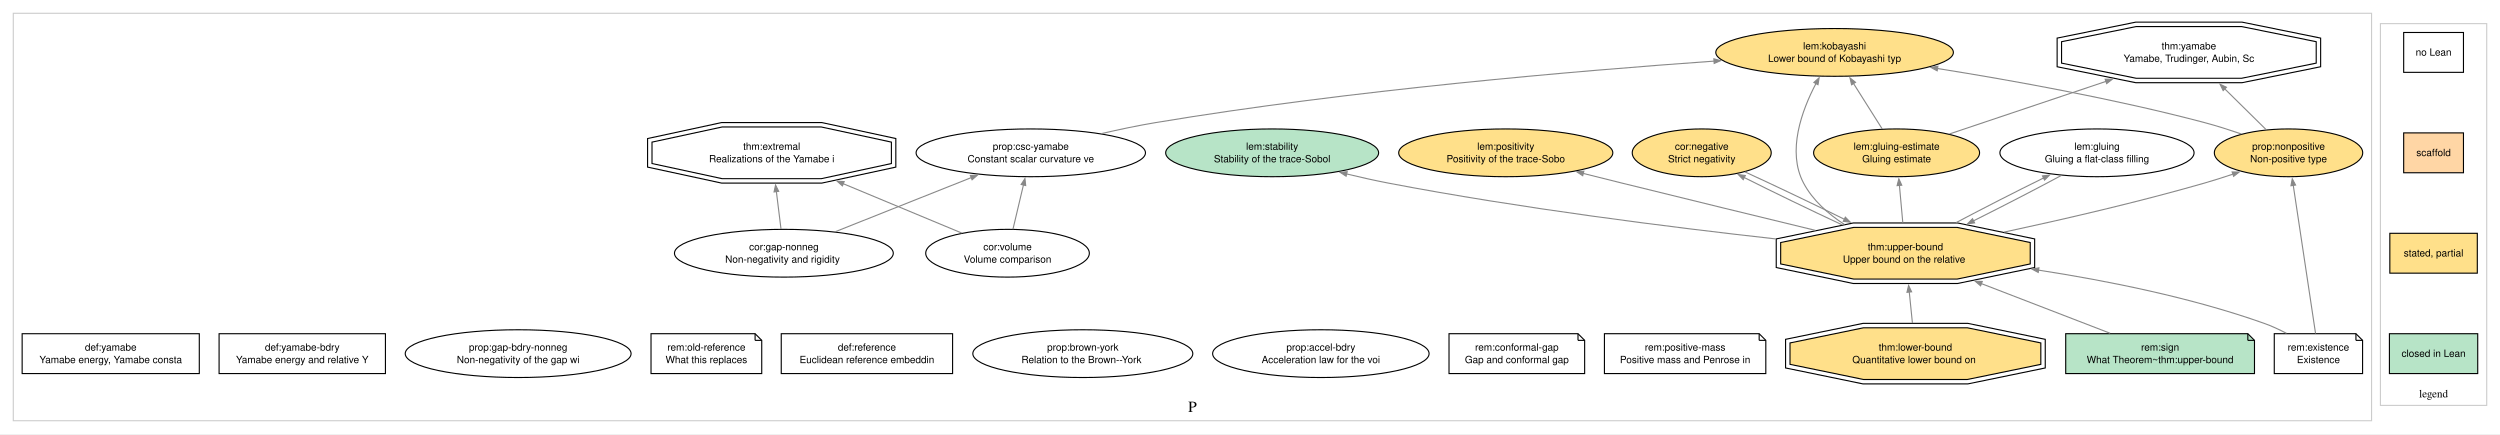
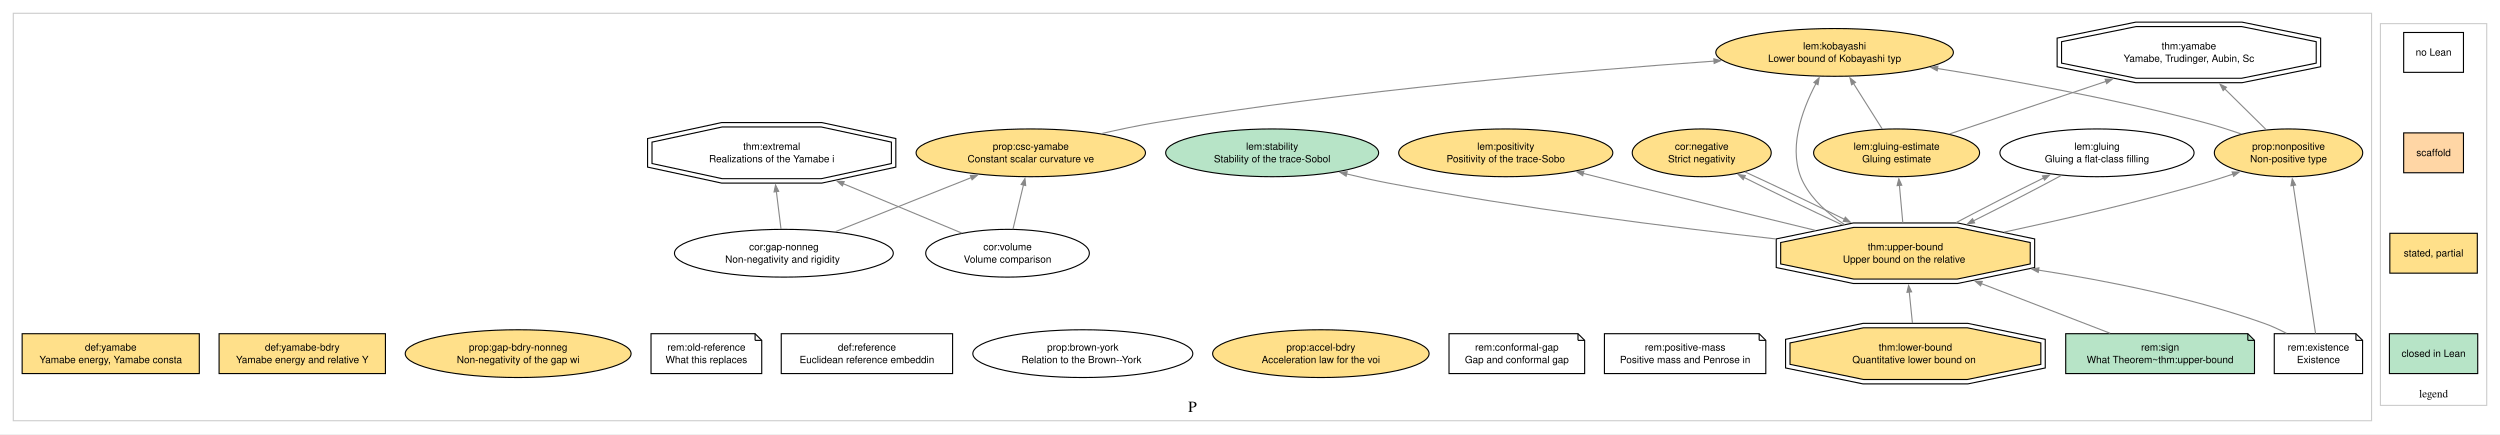
<svg xmlns="http://www.w3.org/2000/svg" width="2258pt" height="392pt" viewBox="0.00 0.00 2258.00 392.00">
  <g id="graph0" class="graph" transform="scale(1 1) rotate(0) translate(4 388)">
    <polygon fill="white" stroke="none" points="-4,4 -4,-388 2254,-388 2254,4 -4,4" />
    <g id="clust1" class="cluster">
      <polygon fill="none" stroke="#cccccc" points="8,-8 8,-376 2138,-376 2138,-8 8,-8" />
      <text xml:space="preserve" text-anchor="middle" x="1073" y="-15.95" font-family="Times,serif" font-size="14.00">P</text>
    </g>
    <g id="clust2" class="cluster">
      <polygon fill="none" stroke="#cccccc" points="2146,-21.84 2146,-366.66 2242,-366.66 2242,-21.84 2146,-21.84" />
      <text xml:space="preserve" text-anchor="middle" x="2194" y="-29.09" font-family="Times,serif" font-size="10.00">legend</text>
    </g>
    <g id="node1" class="node">
-       <polygon fill="#ffffff" stroke="black" points="176,-86.59 16,-86.59 16,-50.59 176,-50.59 176,-86.59" />
+       <polygon fill="#ffe08a" stroke="black" points="176,-86.59 16,-86.59 16,-50.59 176,-50.59 176,-86.59" />
      <text xml:space="preserve" text-anchor="middle" x="96" y="-71.29" font-family="Helvetica,sans-Serif" font-size="9.00">def:yamabe</text>
      <text xml:space="preserve" text-anchor="middle" x="96" y="-60.04" font-family="Helvetica,sans-Serif" font-size="9.00">Yamabe energy, Yamabe consta</text>
    </g>
    <g id="node2" class="node">
      <polygon fill="#ffffff" stroke="black" points="2088,-330.99 2088,-350.33 2020.63,-364 1925.37,-364 1858,-350.33 1858,-330.99 1925.37,-317.31 2020.63,-317.31 2088,-330.99" />
      <polygon fill="none" stroke="black" points="2092,-327.72 2092,-353.59 2021.03,-368 1924.97,-368 1854,-353.59 1854,-327.72 1924.97,-313.31 2021.03,-313.31 2092,-327.72" />
      <text xml:space="preserve" text-anchor="middle" x="1973" y="-343.36" font-family="Helvetica,sans-Serif" font-size="9.00">thm:yamabe</text>
      <text xml:space="preserve" text-anchor="middle" x="1973" y="-332.11" font-family="Helvetica,sans-Serif" font-size="9.00">Yamabe, Trudinger, Aubin, Sc</text>
    </g>
    <g id="node3" class="node">
-       <ellipse fill="#ffffff" stroke="black" cx="927" cy="-249.97" rx="103.59" ry="21.57" />
+       <ellipse fill="#ffe08a" stroke="black" cx="927" cy="-249.97" rx="103.59" ry="21.57" />
      <text xml:space="preserve" text-anchor="middle" x="927" y="-252.67" font-family="Helvetica,sans-Serif" font-size="9.00">prop:csc-yamabe</text>
      <text xml:space="preserve" text-anchor="middle" x="927" y="-241.42" font-family="Helvetica,sans-Serif" font-size="9.00">Constant scalar curvature ve</text>
    </g>
    <g id="node21" class="node">
      <ellipse fill="#ffe08a" stroke="black" cx="1653" cy="-340.66" rx="107.3" ry="21.57" />
      <text xml:space="preserve" text-anchor="middle" x="1653" y="-343.36" font-family="Helvetica,sans-Serif" font-size="9.00">lem:kobayashi</text>
      <text xml:space="preserve" text-anchor="middle" x="1653" y="-332.11" font-family="Helvetica,sans-Serif" font-size="9.00">Lower bound of Kobayashi typ</text>
    </g>
    <g id="edge1" class="edge">
      <path fill="none" stroke="#888888" d="M990.95,-267.38C1006.9,-271.05 1024,-274.65 1040,-277.31 1215.36,-306.55 1421.38,-324.1 1544.35,-332.81" />
      <polygon fill="#888888" stroke="#888888" points="1543.95,-334.89 1550.08,-333.22 1544.25,-330.7 1543.95,-334.89" />
    </g>
    <g id="node4" class="node">
      <polygon fill="#ffffff" stroke="black" points="801.11,-240.3 801.11,-259.64 737.78,-273.31 648.22,-273.31 584.89,-259.64 584.89,-240.3 648.22,-226.62 737.78,-226.62 801.11,-240.3" />
      <polygon fill="none" stroke="black" points="805.11,-237.07 805.11,-262.87 738.21,-277.31 647.79,-277.31 580.89,-262.87 580.89,-237.07 647.79,-222.62 738.21,-222.62 805.11,-237.07" />
      <text xml:space="preserve" text-anchor="middle" x="693" y="-252.67" font-family="Helvetica,sans-Serif" font-size="9.00">thm:extremal</text>
      <text xml:space="preserve" text-anchor="middle" x="693" y="-241.42" font-family="Helvetica,sans-Serif" font-size="9.00">Realizations of the Yamabe i</text>
    </g>
    <g id="node5" class="node">
      <ellipse fill="#ffffff" stroke="black" cx="704" cy="-159.28" rx="98.82" ry="21.57" />
      <text xml:space="preserve" text-anchor="middle" x="704" y="-161.98" font-family="Helvetica,sans-Serif" font-size="9.00">cor:gap-nonneg</text>
      <text xml:space="preserve" text-anchor="middle" x="704" y="-150.73" font-family="Helvetica,sans-Serif" font-size="9.00">Non-negativity and rigidity </text>
    </g>
    <g id="edge2" class="edge">
      <path fill="none" stroke="#888888" d="M750.48,-178.76C786.29,-193.01 835.85,-212.72 873.35,-227.63" />
      <polygon fill="#888888" stroke="#888888" points="872.44,-229.53 878.79,-229.8 873.99,-225.63 872.44,-229.53" />
    </g>
    <g id="edge3" class="edge">
      <path fill="none" stroke="#888888" d="M701.39,-181.3C700.14,-191.38 698.61,-203.72 697.2,-215.08" />
      <polygon fill="#888888" stroke="#888888" points="695.14,-214.66 696.48,-220.87 699.31,-215.18 695.14,-214.66" />
    </g>
    <g id="node6" class="node">
      <ellipse fill="#ffffff" stroke="black" cx="906" cy="-159.28" rx="73.89" ry="21.57" />
      <text xml:space="preserve" text-anchor="middle" x="906" y="-161.98" font-family="Helvetica,sans-Serif" font-size="9.00">cor:volume</text>
      <text xml:space="preserve" text-anchor="middle" x="906" y="-150.73" font-family="Helvetica,sans-Serif" font-size="9.00">Volume comparison</text>
    </g>
    <g id="edge4" class="edge">
      <path fill="none" stroke="#888888" d="M910.87,-180.85C913.71,-192.85 917.34,-208.16 920.43,-221.21" />
      <polygon fill="#888888" stroke="#888888" points="918.31,-221.38 921.73,-226.73 922.4,-220.41 918.31,-221.38" />
    </g>
    <g id="edge5" class="edge">
      <path fill="none" stroke="#888888" d="M864.68,-177.49C834.28,-190.14 792.38,-207.59 757.58,-222.08" />
      <polygon fill="#888888" stroke="#888888" points="756.85,-220.11 752.11,-224.35 758.46,-223.99 756.85,-220.11" />
    </g>
    <g id="node7" class="node">
-       <polygon fill="#ffffff" stroke="black" points="344.12,-86.59 193.88,-86.59 193.88,-50.59 344.12,-50.59 344.12,-86.59" />
+       <polygon fill="#ffe08a" stroke="black" points="344.12,-86.59 193.88,-86.59 193.88,-50.59 344.12,-50.59 344.12,-86.59" />
      <text xml:space="preserve" text-anchor="middle" x="269" y="-71.29" font-family="Helvetica,sans-Serif" font-size="9.00">def:yamabe-bdry</text>
      <text xml:space="preserve" text-anchor="middle" x="269" y="-60.04" font-family="Helvetica,sans-Serif" font-size="9.00">Yamabe energy and relative Y</text>
    </g>
    <g id="node8" class="node">
-       <ellipse fill="#ffffff" stroke="black" cx="464" cy="-68.59" rx="102" ry="21.57" />
+       <ellipse fill="#ffe08a" stroke="black" cx="464" cy="-68.59" rx="102" ry="21.57" />
      <text xml:space="preserve" text-anchor="middle" x="464" y="-71.29" font-family="Helvetica,sans-Serif" font-size="9.00">prop:gap-bdry-nonneg</text>
      <text xml:space="preserve" text-anchor="middle" x="464" y="-60.04" font-family="Helvetica,sans-Serif" font-size="9.00">Non-negativity of the gap wi</text>
    </g>
    <g id="node9" class="node">
      <polygon fill="#ffffff" stroke="black" points="678,-86.59 584,-86.59 584,-50.59 684,-50.59 684,-80.59 678,-86.59" />
      <polyline fill="none" stroke="black" points="678,-86.59 678,-80.59" />
      <polyline fill="none" stroke="black" points="684,-80.59 678,-80.59" />
      <text xml:space="preserve" text-anchor="middle" x="634" y="-71.29" font-family="Helvetica,sans-Serif" font-size="9.00">rem:old-reference</text>
      <text xml:space="preserve" text-anchor="middle" x="634" y="-60.04" font-family="Helvetica,sans-Serif" font-size="9.00">What this replaces</text>
    </g>
    <g id="node10" class="node">
      <polygon fill="#ffffff" stroke="black" points="856.38,-86.59 701.62,-86.59 701.62,-50.59 856.38,-50.59 856.38,-86.59" />
      <text xml:space="preserve" text-anchor="middle" x="779" y="-71.29" font-family="Helvetica,sans-Serif" font-size="9.00">def:reference</text>
      <text xml:space="preserve" text-anchor="middle" x="779" y="-60.04" font-family="Helvetica,sans-Serif" font-size="9.00">Euclidean reference embeddin</text>
    </g>
    <g id="node11" class="node">
      <ellipse fill="#ffffff" stroke="black" cx="974" cy="-68.59" rx="99.35" ry="21.57" />
      <text xml:space="preserve" text-anchor="middle" x="974" y="-71.29" font-family="Helvetica,sans-Serif" font-size="9.00">prop:brown-york</text>
      <text xml:space="preserve" text-anchor="middle" x="974" y="-60.04" font-family="Helvetica,sans-Serif" font-size="9.00">Relation to the Brown--York </text>
    </g>
    <g id="node12" class="node">
-       <ellipse fill="#ffffff" stroke="black" cx="1189" cy="-68.59" rx="97.76" ry="21.57" />
+       <ellipse fill="#ffe08a" stroke="black" cx="1189" cy="-68.59" rx="97.76" ry="21.57" />
      <text xml:space="preserve" text-anchor="middle" x="1189" y="-71.29" font-family="Helvetica,sans-Serif" font-size="9.00">prop:accel-bdry</text>
      <text xml:space="preserve" text-anchor="middle" x="1189" y="-60.04" font-family="Helvetica,sans-Serif" font-size="9.00">Acceleration law for the voi</text>
    </g>
    <g id="node13" class="node">
      <polygon fill="#ffffff" stroke="black" points="1421.25,-86.59 1304.75,-86.59 1304.75,-50.59 1427.25,-50.59 1427.25,-80.59 1421.25,-86.59" />
      <polyline fill="none" stroke="black" points="1421.25,-86.59 1421.25,-80.59" />
      <polyline fill="none" stroke="black" points="1427.25,-80.59 1421.25,-80.59" />
      <text xml:space="preserve" text-anchor="middle" x="1366" y="-71.29" font-family="Helvetica,sans-Serif" font-size="9.00">rem:conformal-gap</text>
      <text xml:space="preserve" text-anchor="middle" x="1366" y="-60.04" font-family="Helvetica,sans-Serif" font-size="9.00">Gap and conformal gap</text>
    </g>
    <g id="node14" class="node">
      <polygon fill="#ffffff" stroke="black" points="1584.88,-86.59 1445.12,-86.59 1445.12,-50.59 1590.88,-50.59 1590.88,-80.59 1584.88,-86.59" />
      <polyline fill="none" stroke="black" points="1584.88,-86.59 1584.88,-80.59" />
      <polyline fill="none" stroke="black" points="1590.88,-80.59 1584.88,-80.59" />
      <text xml:space="preserve" text-anchor="middle" x="1518" y="-71.29" font-family="Helvetica,sans-Serif" font-size="9.00">rem:positive-mass</text>
      <text xml:space="preserve" text-anchor="middle" x="1518" y="-60.04" font-family="Helvetica,sans-Serif" font-size="9.00">Positive mass and Penrose in</text>
    </g>
    <g id="node15" class="node">
      <ellipse fill="#ffe08a" stroke="black" cx="2063" cy="-249.97" rx="67" ry="21.57" />
      <text xml:space="preserve" text-anchor="middle" x="2063" y="-252.67" font-family="Helvetica,sans-Serif" font-size="9.00">prop:nonpositive</text>
      <text xml:space="preserve" text-anchor="middle" x="2063" y="-241.42" font-family="Helvetica,sans-Serif" font-size="9.00">Non-positive type</text>
    </g>
    <g id="edge6" class="edge">
      <path fill="none" stroke="#888888" d="M2043.03,-270.65C2031.97,-281.55 2017.96,-295.35 2005.38,-307.75" />
      <polygon fill="#888888" stroke="#888888" points="2003.96,-306.19 2001.16,-311.9 2006.91,-309.19 2003.96,-306.19" />
    </g>
    <g id="edge7" class="edge">
      <path fill="none" stroke="#888888" d="M2020.34,-267.01C2009.56,-270.71 1997.93,-274.41 1987,-277.31 1906.54,-298.64 1813.3,-315.4 1745.82,-326.14" />
      <polygon fill="#888888" stroke="#888888" points="1745.64,-324.04 1740.04,-327.06 1746.3,-328.19 1745.64,-324.04" />
    </g>
    <g id="node16" class="node">
      <polygon fill="#ffffff" stroke="black" points="2123.88,-86.59 2050.12,-86.59 2050.12,-50.59 2129.88,-50.59 2129.88,-80.59 2123.88,-86.59" />
      <polyline fill="none" stroke="black" points="2123.88,-86.59 2123.88,-80.59" />
      <polyline fill="none" stroke="black" points="2129.88,-80.59 2123.88,-80.59" />
      <text xml:space="preserve" text-anchor="middle" x="2090" y="-71.29" font-family="Helvetica,sans-Serif" font-size="9.00">rem:existence</text>
      <text xml:space="preserve" text-anchor="middle" x="2090" y="-60.04" font-family="Helvetica,sans-Serif" font-size="9.00">Existence</text>
    </g>
    <g id="edge8" class="edge">
      <path fill="none" stroke="#888888" d="M2087.41,-86.79C2082.75,-117.78 2072.89,-183.27 2067.23,-220.86" />
      <polygon fill="#888888" stroke="#888888" points="2065.2,-220.24 2066.38,-226.49 2069.35,-220.87 2065.2,-220.24" />
    </g>
    <g id="node17" class="node">
      <polygon fill="#ffe08a" stroke="black" points="1829.7,-149.61 1829.7,-168.95 1763.68,-182.62 1670.32,-182.62 1604.3,-168.95 1604.3,-149.61 1670.32,-135.94 1763.68,-135.94 1829.7,-149.61" />
      <polygon fill="none" stroke="black" points="1833.7,-146.36 1833.7,-172.21 1764.09,-186.62 1669.91,-186.62 1600.3,-172.21 1600.3,-146.36 1669.91,-131.94 1764.09,-131.94 1833.7,-146.36" />
      <text xml:space="preserve" text-anchor="middle" x="1717" y="-161.98" font-family="Helvetica,sans-Serif" font-size="9.00">thm:upper-bound</text>
      <text xml:space="preserve" text-anchor="middle" x="1717" y="-150.73" font-family="Helvetica,sans-Serif" font-size="9.00">Upper bound on the relative </text>
    </g>
    <g id="edge9" class="edge">
      <path fill="none" stroke="#888888" d="M2061.13,-86.97C2054.67,-90.33 2047.73,-93.54 2041,-95.94 1975.39,-119.27 1899.03,-134.5 1836.93,-144.06" />
      <polygon fill="#888888" stroke="#888888" points="1836.93,-141.94 1831.31,-144.92 1837.56,-146.09 1836.93,-141.94" />
    </g>
    <g id="edge11" class="edge">
      <path fill="none" stroke="#888888" d="M1806.08,-178.35C1859.01,-189.7 1927.25,-205.42 1987,-222.62 1995.39,-225.04 2004.21,-227.84 2012.75,-230.71" />
      <polygon fill="#888888" stroke="#888888" points="2012.06,-232.69 2018.42,-232.63 2013.41,-228.71 2012.06,-232.69" />
    </g>
    <g id="node18" class="node">
      <ellipse fill="#ffe08a" stroke="black" cx="1533" cy="-249.97" rx="62.76" ry="21.57" />
      <text xml:space="preserve" text-anchor="middle" x="1533" y="-252.67" font-family="Helvetica,sans-Serif" font-size="9.00">cor:negative</text>
      <text xml:space="preserve" text-anchor="middle" x="1533" y="-241.42" font-family="Helvetica,sans-Serif" font-size="9.00">Strict negativity</text>
    </g>
    <g id="edge10" class="edge">
      <path fill="none" stroke="#888888" d="M1659.62,-184.99C1630.89,-198.39 1596.93,-214.81 1571.36,-227.65" />
      <polygon fill="#888888" stroke="#888888" points="1570.48,-225.74 1566.07,-230.32 1572.37,-229.49 1570.48,-225.74" />
    </g>
    <g id="edge12" class="edge">
      <path fill="none" stroke="#888888" d="M1661.86,-185.26C1647.23,-194.75 1633.23,-207.11 1625,-222.62 1609.82,-251.26 1623.32,-288.17 1636.31,-312.8" />
      <polygon fill="#888888" stroke="#888888" points="1634.31,-313.52 1639.04,-317.77 1638,-311.5 1634.31,-313.52" />
    </g>
    <g id="node22" class="node">
      <ellipse fill="#ffe08a" stroke="black" cx="1709" cy="-249.97" rx="74.95" ry="21.57" />
      <text xml:space="preserve" text-anchor="middle" x="1709" y="-252.67" font-family="Helvetica,sans-Serif" font-size="9.00">lem:gluing-estimate</text>
      <text xml:space="preserve" text-anchor="middle" x="1709" y="-241.42" font-family="Helvetica,sans-Serif" font-size="9.00">Gluing estimate</text>
    </g>
    <g id="edge14" class="edge">
      <path fill="none" stroke="#888888" d="M1714.6,-186.89C1713.63,-197.59 1712.52,-209.93 1711.54,-220.78" />
      <polygon fill="#888888" stroke="#888888" points="1709.47,-220.34 1711.03,-226.5 1713.66,-220.72 1709.47,-220.34" />
    </g>
    <g id="node23" class="node">
      <ellipse fill="#ffffff" stroke="black" cx="1890" cy="-249.97" rx="87.68" ry="21.57" />
      <text xml:space="preserve" text-anchor="middle" x="1890" y="-252.67" font-family="Helvetica,sans-Serif" font-size="9.00">lem:gluing</text>
      <text xml:space="preserve" text-anchor="middle" x="1890" y="-241.42" font-family="Helvetica,sans-Serif" font-size="9.00">Gluing a flat-class filling</text>
    </g>
    <g id="edge13" class="edge">
      <path fill="none" stroke="#888888" d="M1762.66,-186.89C1787.1,-199.82 1817.13,-215.15 1841.93,-227.35" />
      <polygon fill="#888888" stroke="#888888" points="1840.77,-229.12 1847.08,-229.87 1842.62,-225.35 1840.77,-229.12" />
    </g>
    <g id="node24" class="node">
      <ellipse fill="#b7e4c7" stroke="black" cx="1145" cy="-249.97" rx="96.17" ry="21.57" />
      <text xml:space="preserve" text-anchor="middle" x="1145" y="-252.67" font-family="Helvetica,sans-Serif" font-size="9.00">lem:stability</text>
      <text xml:space="preserve" text-anchor="middle" x="1145" y="-241.42" font-family="Helvetica,sans-Serif" font-size="9.00">Stability of the trace-Sobol</text>
    </g>
    <g id="edge15" class="edge">
      <path fill="none" stroke="#888888" d="M1599.82,-172.21C1505.01,-182.75 1368.29,-199.96 1250,-222.62 1237.73,-224.97 1224.76,-227.88 1212.27,-230.89" />
      <polygon fill="#888888" stroke="#888888" points="1211.78,-228.85 1206.45,-232.32 1212.78,-232.93 1211.78,-228.85" />
    </g>
    <g id="node25" class="node">
      <ellipse fill="#ffe08a" stroke="black" cx="1356" cy="-249.97" rx="96.7" ry="21.57" />
      <text xml:space="preserve" text-anchor="middle" x="1356" y="-252.67" font-family="Helvetica,sans-Serif" font-size="9.00">lem:positivity</text>
      <text xml:space="preserve" text-anchor="middle" x="1356" y="-241.42" font-family="Helvetica,sans-Serif" font-size="9.00">Positivity of the trace-Sobo</text>
    </g>
    <g id="edge16" class="edge">
      <path fill="none" stroke="#888888" d="M1635.68,-179.93C1585.35,-192.13 1519.39,-208.19 1461,-222.62 1449.67,-225.43 1437.65,-228.42 1425.96,-231.35" />
      <polygon fill="#888888" stroke="#888888" points="1425.5,-229.29 1420.19,-232.79 1426.52,-233.37 1425.5,-229.29" />
    </g>
    <g id="edge17" class="edge">
      <path fill="none" stroke="#888888" d="M1572.05,-232.73C1598.27,-220.76 1633.08,-204.15 1662.06,-189.85" />
      <polygon fill="#888888" stroke="#888888" points="1662.72,-191.87 1667.17,-187.32 1660.86,-188.1 1662.72,-191.87" />
    </g>
    <g id="node19" class="node">
      <polygon fill="#b7e4c7" stroke="black" points="2026.25,-86.59 1861.75,-86.59 1861.75,-50.59 2032.25,-50.59 2032.25,-80.59 2026.25,-86.59" />
      <polyline fill="none" stroke="black" points="2026.25,-86.59 2026.25,-80.59" />
      <polyline fill="none" stroke="black" points="2032.25,-80.59 2026.25,-80.59" />
      <text xml:space="preserve" text-anchor="middle" x="1947" y="-71.29" font-family="Helvetica,sans-Serif" font-size="9.00">rem:sign</text>
      <text xml:space="preserve" text-anchor="middle" x="1947" y="-60.04" font-family="Helvetica,sans-Serif" font-size="9.00">What Theorem~thm:upper-bound</text>
    </g>
    <g id="edge18" class="edge">
      <path fill="none" stroke="#888888" d="M1901.83,-87.01C1868.7,-99.78 1823.13,-117.36 1785.53,-131.86" />
      <polygon fill="#888888" stroke="#888888" points="1784.86,-129.86 1780.01,-133.98 1786.37,-133.78 1784.86,-129.86" />
    </g>
    <g id="node20" class="node">
      <polygon fill="#ffe08a" stroke="black" points="1839.27,-58.92 1839.27,-78.26 1772.92,-91.94 1679.08,-91.94 1612.73,-78.26 1612.73,-58.92 1679.08,-45.25 1772.92,-45.25 1839.27,-58.92" />
      <polygon fill="none" stroke="black" points="1843.27,-55.66 1843.27,-81.52 1773.33,-95.94 1678.67,-95.94 1608.73,-81.52 1608.73,-55.66 1678.67,-41.25 1773.33,-41.25 1843.27,-55.66" />
      <text xml:space="preserve" text-anchor="middle" x="1726" y="-71.29" font-family="Helvetica,sans-Serif" font-size="9.00">thm:lower-bound</text>
      <text xml:space="preserve" text-anchor="middle" x="1726" y="-60.04" font-family="Helvetica,sans-Serif" font-size="9.00">Quantitative lower bound on </text>
    </g>
    <g id="edge19" class="edge">
      <path fill="none" stroke="#888888" d="M1723.3,-96.2C1722.4,-105.06 1721.39,-115.05 1720.44,-124.38" />
      <polygon fill="#888888" stroke="#888888" points="1718.37,-124 1719.85,-130.18 1722.55,-124.43 1718.37,-124" />
    </g>
    <g id="edge20" class="edge">
      <path fill="none" stroke="#888888" d="M1756.81,-267.03C1796.24,-280.28 1852.88,-299.3 1898.29,-314.56" />
      <polygon fill="#888888" stroke="#888888" points="1897.4,-316.47 1903.75,-316.39 1898.74,-312.49 1897.4,-316.47" />
    </g>
    <g id="edge21" class="edge">
      <path fill="none" stroke="#888888" d="M1696.01,-271.54C1688.29,-283.76 1678.41,-299.41 1670.07,-312.62" />
      <polygon fill="#888888" stroke="#888888" points="1668.35,-311.42 1666.92,-317.61 1671.9,-313.66 1668.35,-311.42" />
    </g>
    <g id="edge22" class="edge">
      <path fill="none" stroke="#888888" d="M1857.82,-229.55C1835.54,-217.55 1805.3,-201.93 1778.52,-188.57" />
      <polygon fill="#888888" stroke="#888888" points="1779.45,-186.69 1773.15,-185.9 1777.58,-190.45 1779.45,-186.69" />
    </g>
    <g id="node26" class="node">
      <polygon fill="#b7e4c7" stroke="black" points="2233.88,-86.59 2154.12,-86.59 2154.12,-50.59 2233.88,-50.59 2233.88,-86.59" />
      <text xml:space="preserve" text-anchor="middle" x="2194" y="-65.67" font-family="Helvetica,sans-Serif" font-size="9.00">closed in Lean</text>
    </g>
    <g id="node27" class="node">
      <polygon fill="#ffe08a" stroke="black" points="2233.5,-177.28 2154.5,-177.28 2154.5,-141.28 2233.5,-141.28 2233.5,-177.28" />
      <text xml:space="preserve" text-anchor="middle" x="2194" y="-156.36" font-family="Helvetica,sans-Serif" font-size="9.00">stated, partial</text>
    </g>
    <g id="node28" class="node">
      <polygon fill="#ffd6a5" stroke="black" points="2221,-267.97 2167,-267.97 2167,-231.97 2221,-231.97 2221,-267.97" />
      <text xml:space="preserve" text-anchor="middle" x="2194" y="-247.04" font-family="Helvetica,sans-Serif" font-size="9.00">scaffold</text>
    </g>
    <g id="node29" class="node">
      <polygon fill="#ffffff" stroke="black" points="2221,-358.66 2167,-358.66 2167,-322.66 2221,-322.66 2221,-358.66" />
      <text xml:space="preserve" text-anchor="middle" x="2194" y="-337.73" font-family="Helvetica,sans-Serif" font-size="9.00">no Lean</text>
    </g>
  </g>
</svg>
